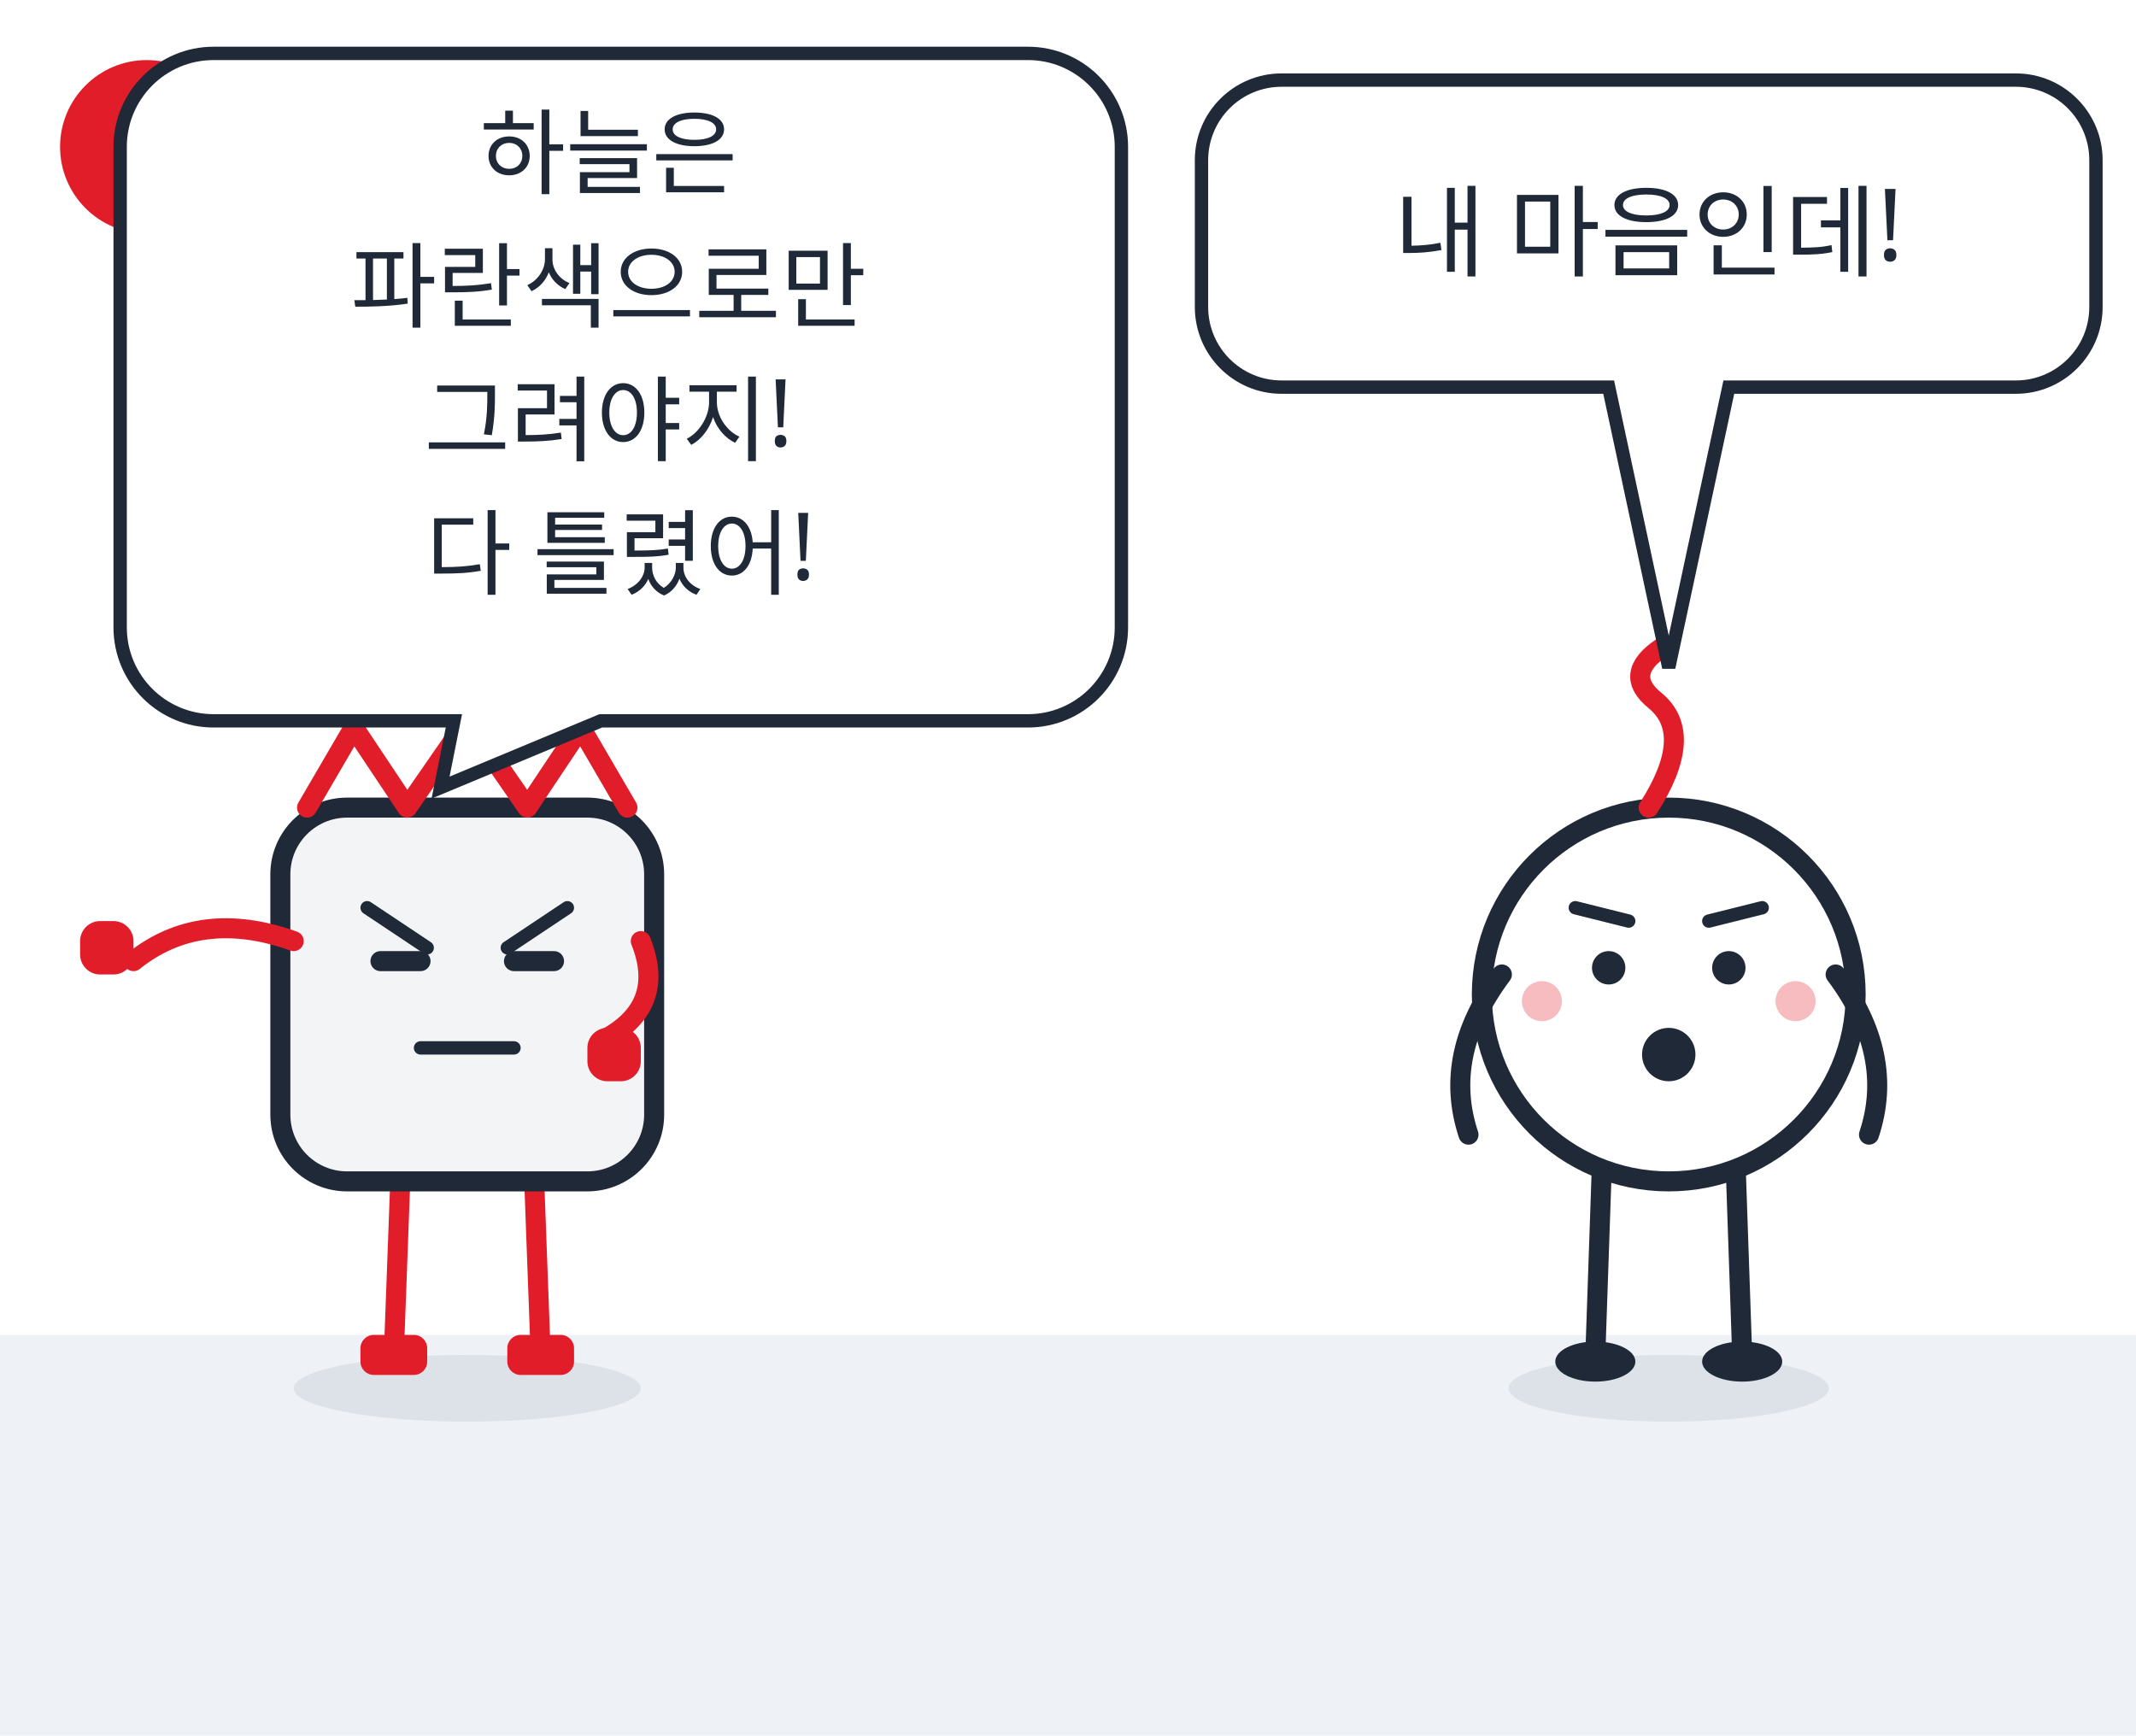
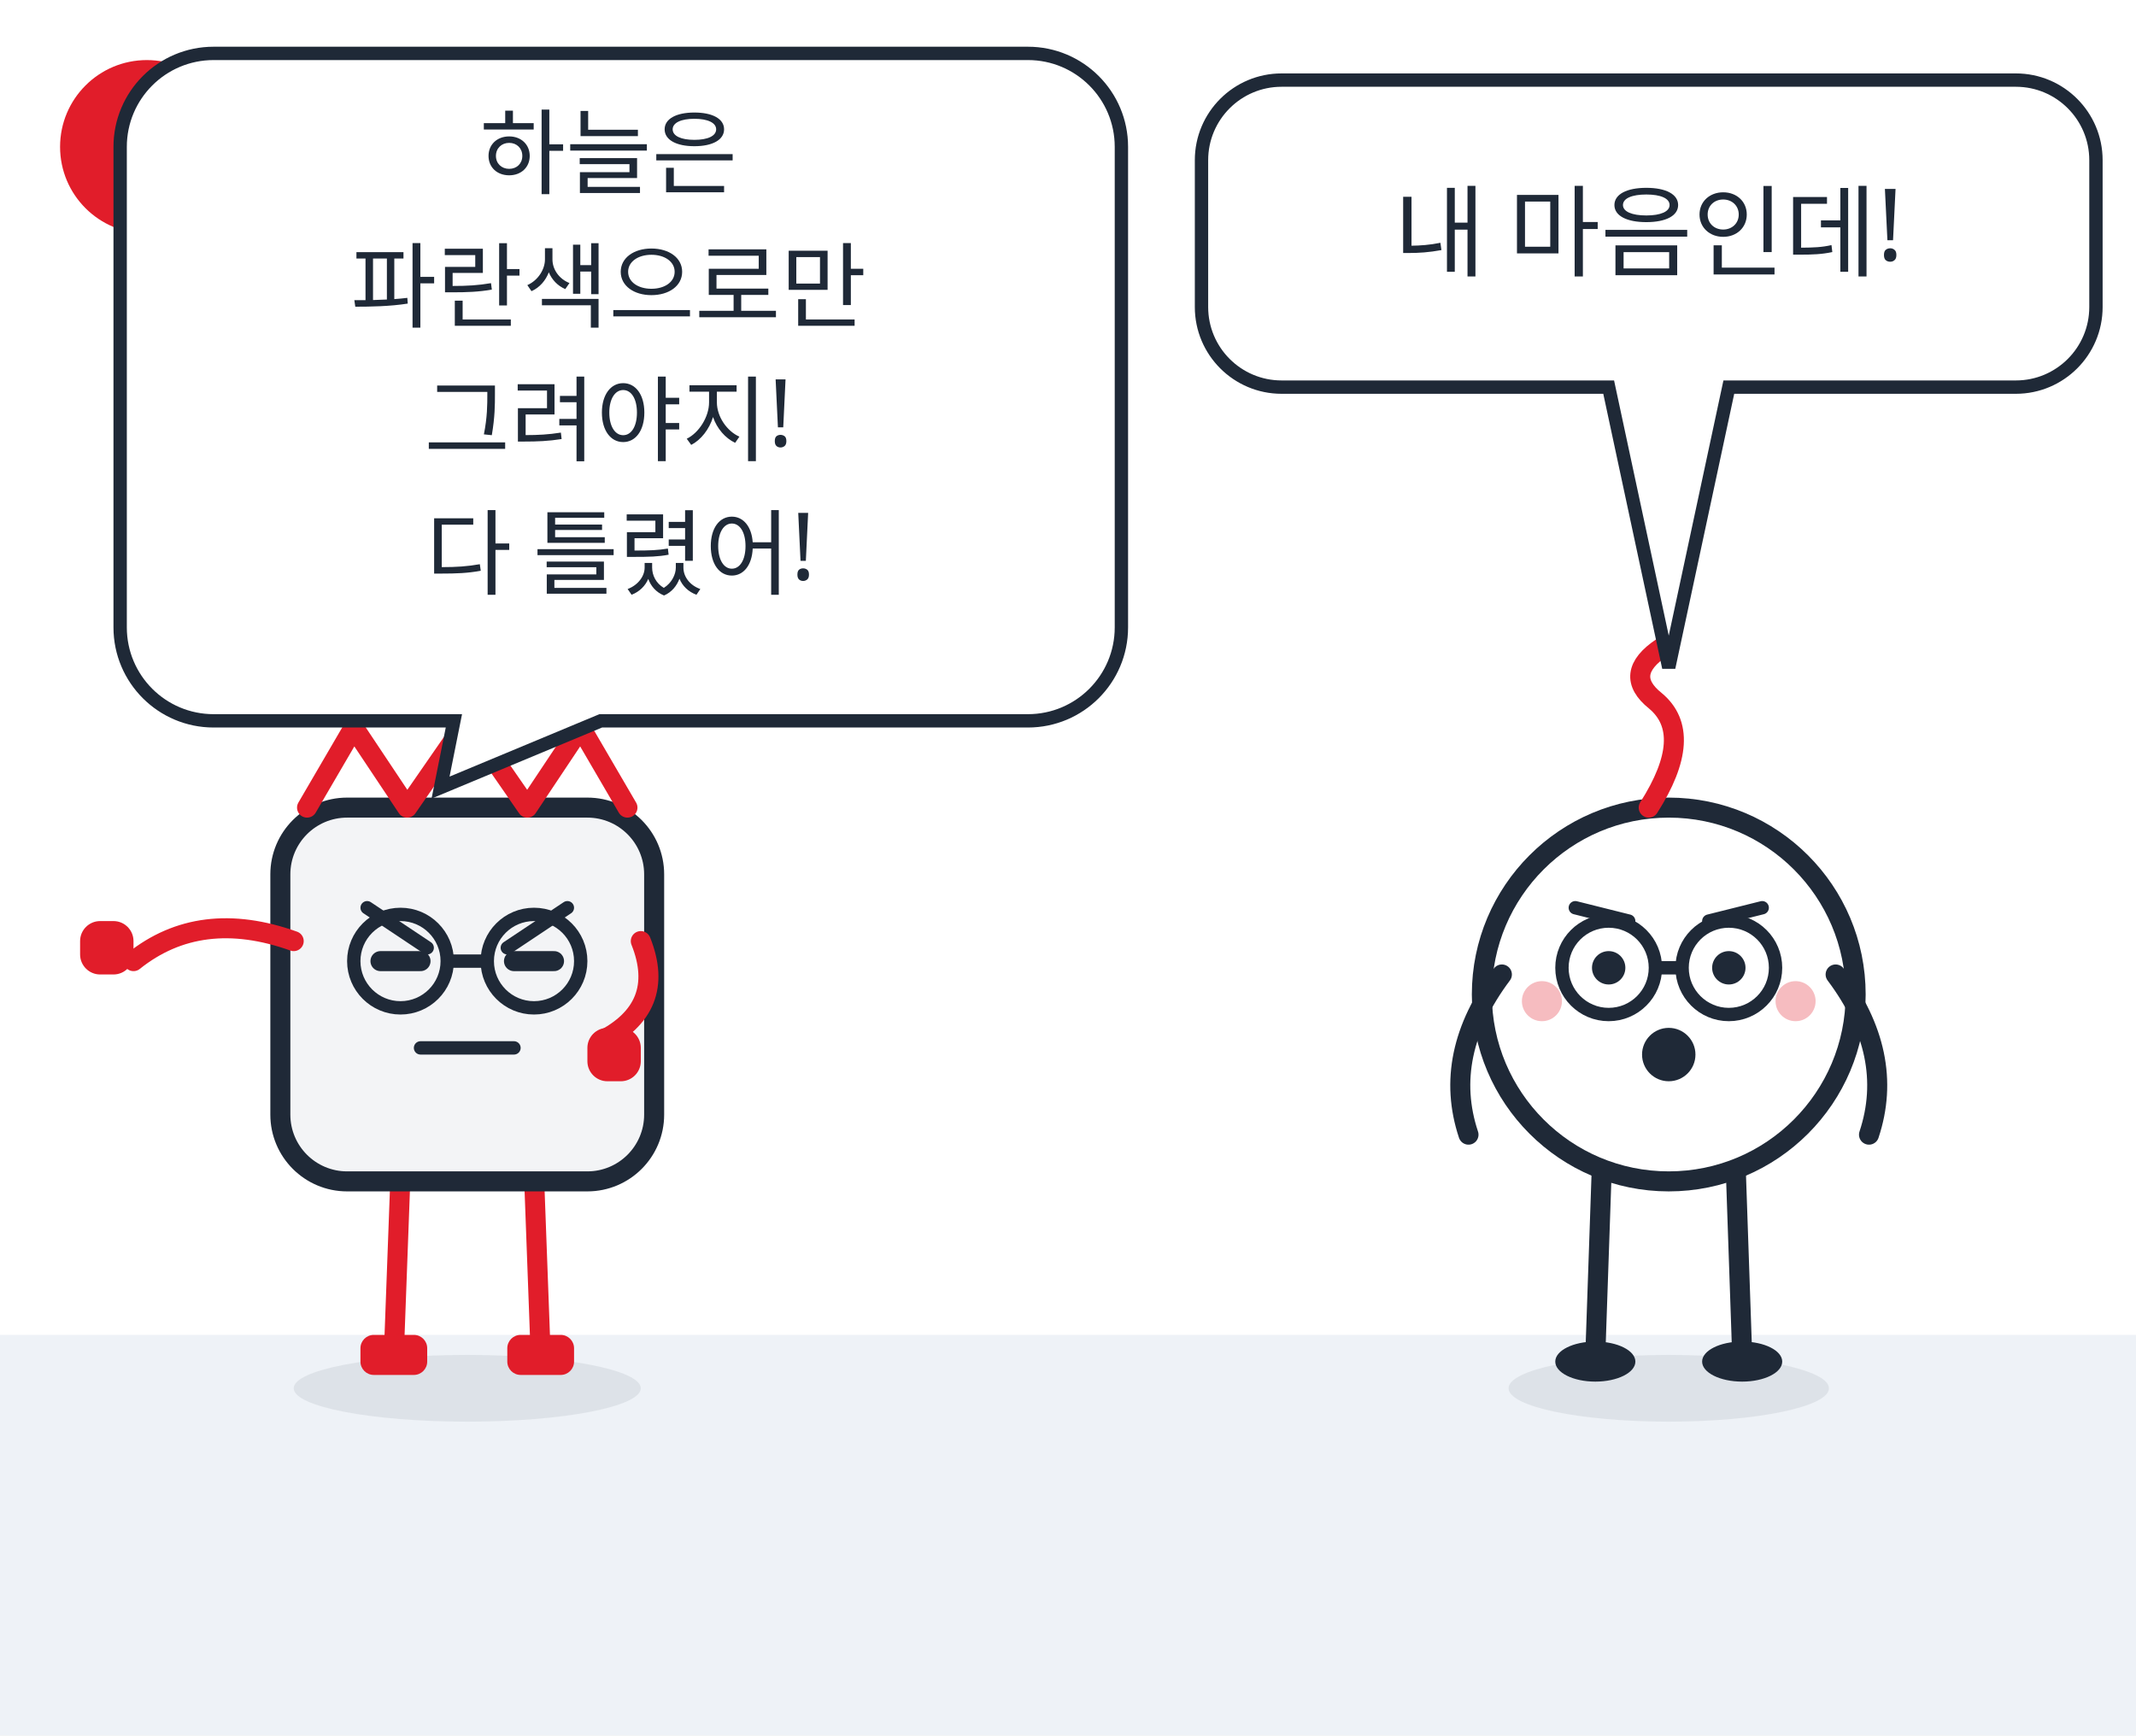
<svg xmlns="http://www.w3.org/2000/svg" viewBox="0 0 320 260" role="img" aria-label="네모가 동그라미의 그림을 보고 하늘은 파란색으로만 그려야 한다며 화내는 장면">
  <rect width="320" height="260" fill="#ffffff" />
  <rect y="200" width="320" height="60" fill="#eef2f7" />
  <circle cx="22" cy="22" r="13" fill="#e11d2a" />
  <text x="22" y="27" text-anchor="middle" font-family="'Pretendard', sans-serif" font-size="14" font-weight="bold" fill="#ffffff">2</text>
  <g transform="translate(70,206)">
    <ellipse cx="0" cy="2" rx="26" ry="5" fill="#1f2937" opacity="0.08" />
    <line x1="-10" y1="-30" x2="-11" y2="-3" stroke="#e11d2a" stroke-width="3" stroke-linecap="round" />
    <line x1="10" y1="-30" x2="11" y2="-3" stroke="#e11d2a" stroke-width="3" stroke-linecap="round" />
    <rect x="-16" y="-6" width="10" height="6" rx="2" fill="#e11d2a" />
    <rect x="6" y="-6" width="10" height="6" rx="2" fill="#e11d2a" />
    <rect x="-28" y="-85" width="56" height="56" rx="10" fill="#f3f4f6" stroke="#1f2937" stroke-width="3" />
    <polyline points="-24,-85 -17,-97 -9,-85 0,-98 9,-85 17,-97 24,-85" fill="none" stroke="#e11d2a" stroke-width="3" stroke-linejoin="round" stroke-linecap="round" />
    <path d="M -26,-65 Q -40,-70 -50,-62" stroke="#e11d2a" stroke-width="3" stroke-linecap="round" fill="none" />
    <rect x="-58" y="-68" width="8" height="8" rx="3" fill="#e11d2a" />
    <path d="M 26,-65 Q 30,-55 20,-50" stroke="#e11d2a" stroke-width="3" stroke-linecap="round" fill="none" />
    <rect x="18" y="-52" width="8" height="8" rx="3" fill="#e11d2a" />
+     <g fill="none" stroke="#1f2937" stroke-width="2">
+       <circle cx="-10" cy="-62" r="7" />
+       <circle cx="10" cy="-62" r="7" />
+       <path d="M -3,-62 h6" />
+     </g>
    <line x1="-13" y1="-62" x2="-7" y2="-62" stroke="#1f2937" stroke-width="3" stroke-linecap="round" />
    <line x1="7" y1="-62" x2="13" y2="-62" stroke="#1f2937" stroke-width="3" stroke-linecap="round" />
    <line x1="-15" y1="-70" x2="-6" y2="-64" stroke="#1f2937" stroke-width="2" stroke-linecap="round" />
    <line x1="6" y1="-64" x2="15" y2="-70" stroke="#1f2937" stroke-width="2" stroke-linecap="round" />
    <line x1="-7" y1="-49" x2="7" y2="-49" stroke="#1f2937" stroke-width="2" stroke-linecap="round" />
  </g>
  <g transform="translate(250,206)">
    <ellipse cx="0" cy="2" rx="24" ry="5" fill="#1f2937" opacity="0.08" />
    <line x1="-10" y1="-32" x2="-11" y2="-3" stroke="#1f2937" stroke-width="3" stroke-linecap="round" />
    <line x1="10" y1="-32" x2="11" y2="-3" stroke="#1f2937" stroke-width="3" stroke-linecap="round" />
    <ellipse cx="-11" cy="-2" rx="6" ry="3" fill="#1f2937" />
    <ellipse cx="11" cy="-2" rx="6" ry="3" fill="#1f2937" />
    <circle cx="0" cy="-57" r="28" fill="#ffffff" stroke="#1f2937" stroke-width="3" />
    <path d="M -3,-85 Q 4,-96 -2,-101 Q -7,-105 -1,-109" stroke="#e11d2a" stroke-width="3" stroke-linecap="round" fill="none" />
    <path d="M -25,-60 Q -34,-48 -30,-36" stroke="#1f2937" stroke-width="3" stroke-linecap="round" fill="none" />
    <path d="M 25,-60 Q 34,-48 30,-36" stroke="#1f2937" stroke-width="3" stroke-linecap="round" fill="none" />
    <circle cx="-19" cy="-56" r="3" fill="#e11d2a" opacity="0.3" />
    <circle cx="19" cy="-56" r="3" fill="#e11d2a" opacity="0.3" />
+     <g fill="none" stroke="#1f2937" stroke-width="2">
+       <circle cx="-9" cy="-61" r="7" />
+       <circle cx="9" cy="-61" r="7" />
+       <path d="M -2,-61 h4" />
+     </g>
    <circle cx="-9" cy="-61" r="2.5" fill="#1f2937" />
    <circle cx="9" cy="-61" r="2.5" fill="#1f2937" />
    <line x1="-14" y1="-70" x2="-6" y2="-68" stroke="#1f2937" stroke-width="2" stroke-linecap="round" />
    <line x1="6" y1="-68" x2="14" y2="-70" stroke="#1f2937" stroke-width="2" stroke-linecap="round" />
    <circle cx="0" cy="-48" r="4" fill="#1f2937" />
  </g>
  <path d="M 32,8 H 154 A14,14 0 0 1 168,22 V 94 A14,14 0 0 1 154,108 H 90 L 66,118 L 68,108 H 32 A14,14 0 0 1 18,94 V 22 A14,14 0 0 1 32,8 Z" fill="#ffffff" stroke="#1f2937" stroke-width="2" />
  <text x="93" text-anchor="middle" font-family="'Pretendard', sans-serif" font-size="14" fill="#1f2937">
    <tspan x="93" y="28">하늘은</tspan>
    <tspan x="93" y="48">파란색으로만</tspan>
    <tspan x="93" y="68">그려야지!</tspan>
    <tspan x="93" y="88">다 틀렸어!</tspan>
  </text>
  <path d="M 192,12 H 302 A12,12 0 0 1 314,24 V 46 A12,12 0 0 1 302,58 H 259 L 250,100 L 241,58 H 192 A12,12 0 0 1 180,46 V 24 A12,12 0 0 1 192,12 Z" fill="#ffffff" stroke="#1f2937" stroke-width="2" />
  <text x="247" y="35" text-anchor="middle" dominant-baseline="middle" font-family="'Pretendard', sans-serif" font-size="15" fill="#1f2937">내 마음인데!</text>
</svg>
